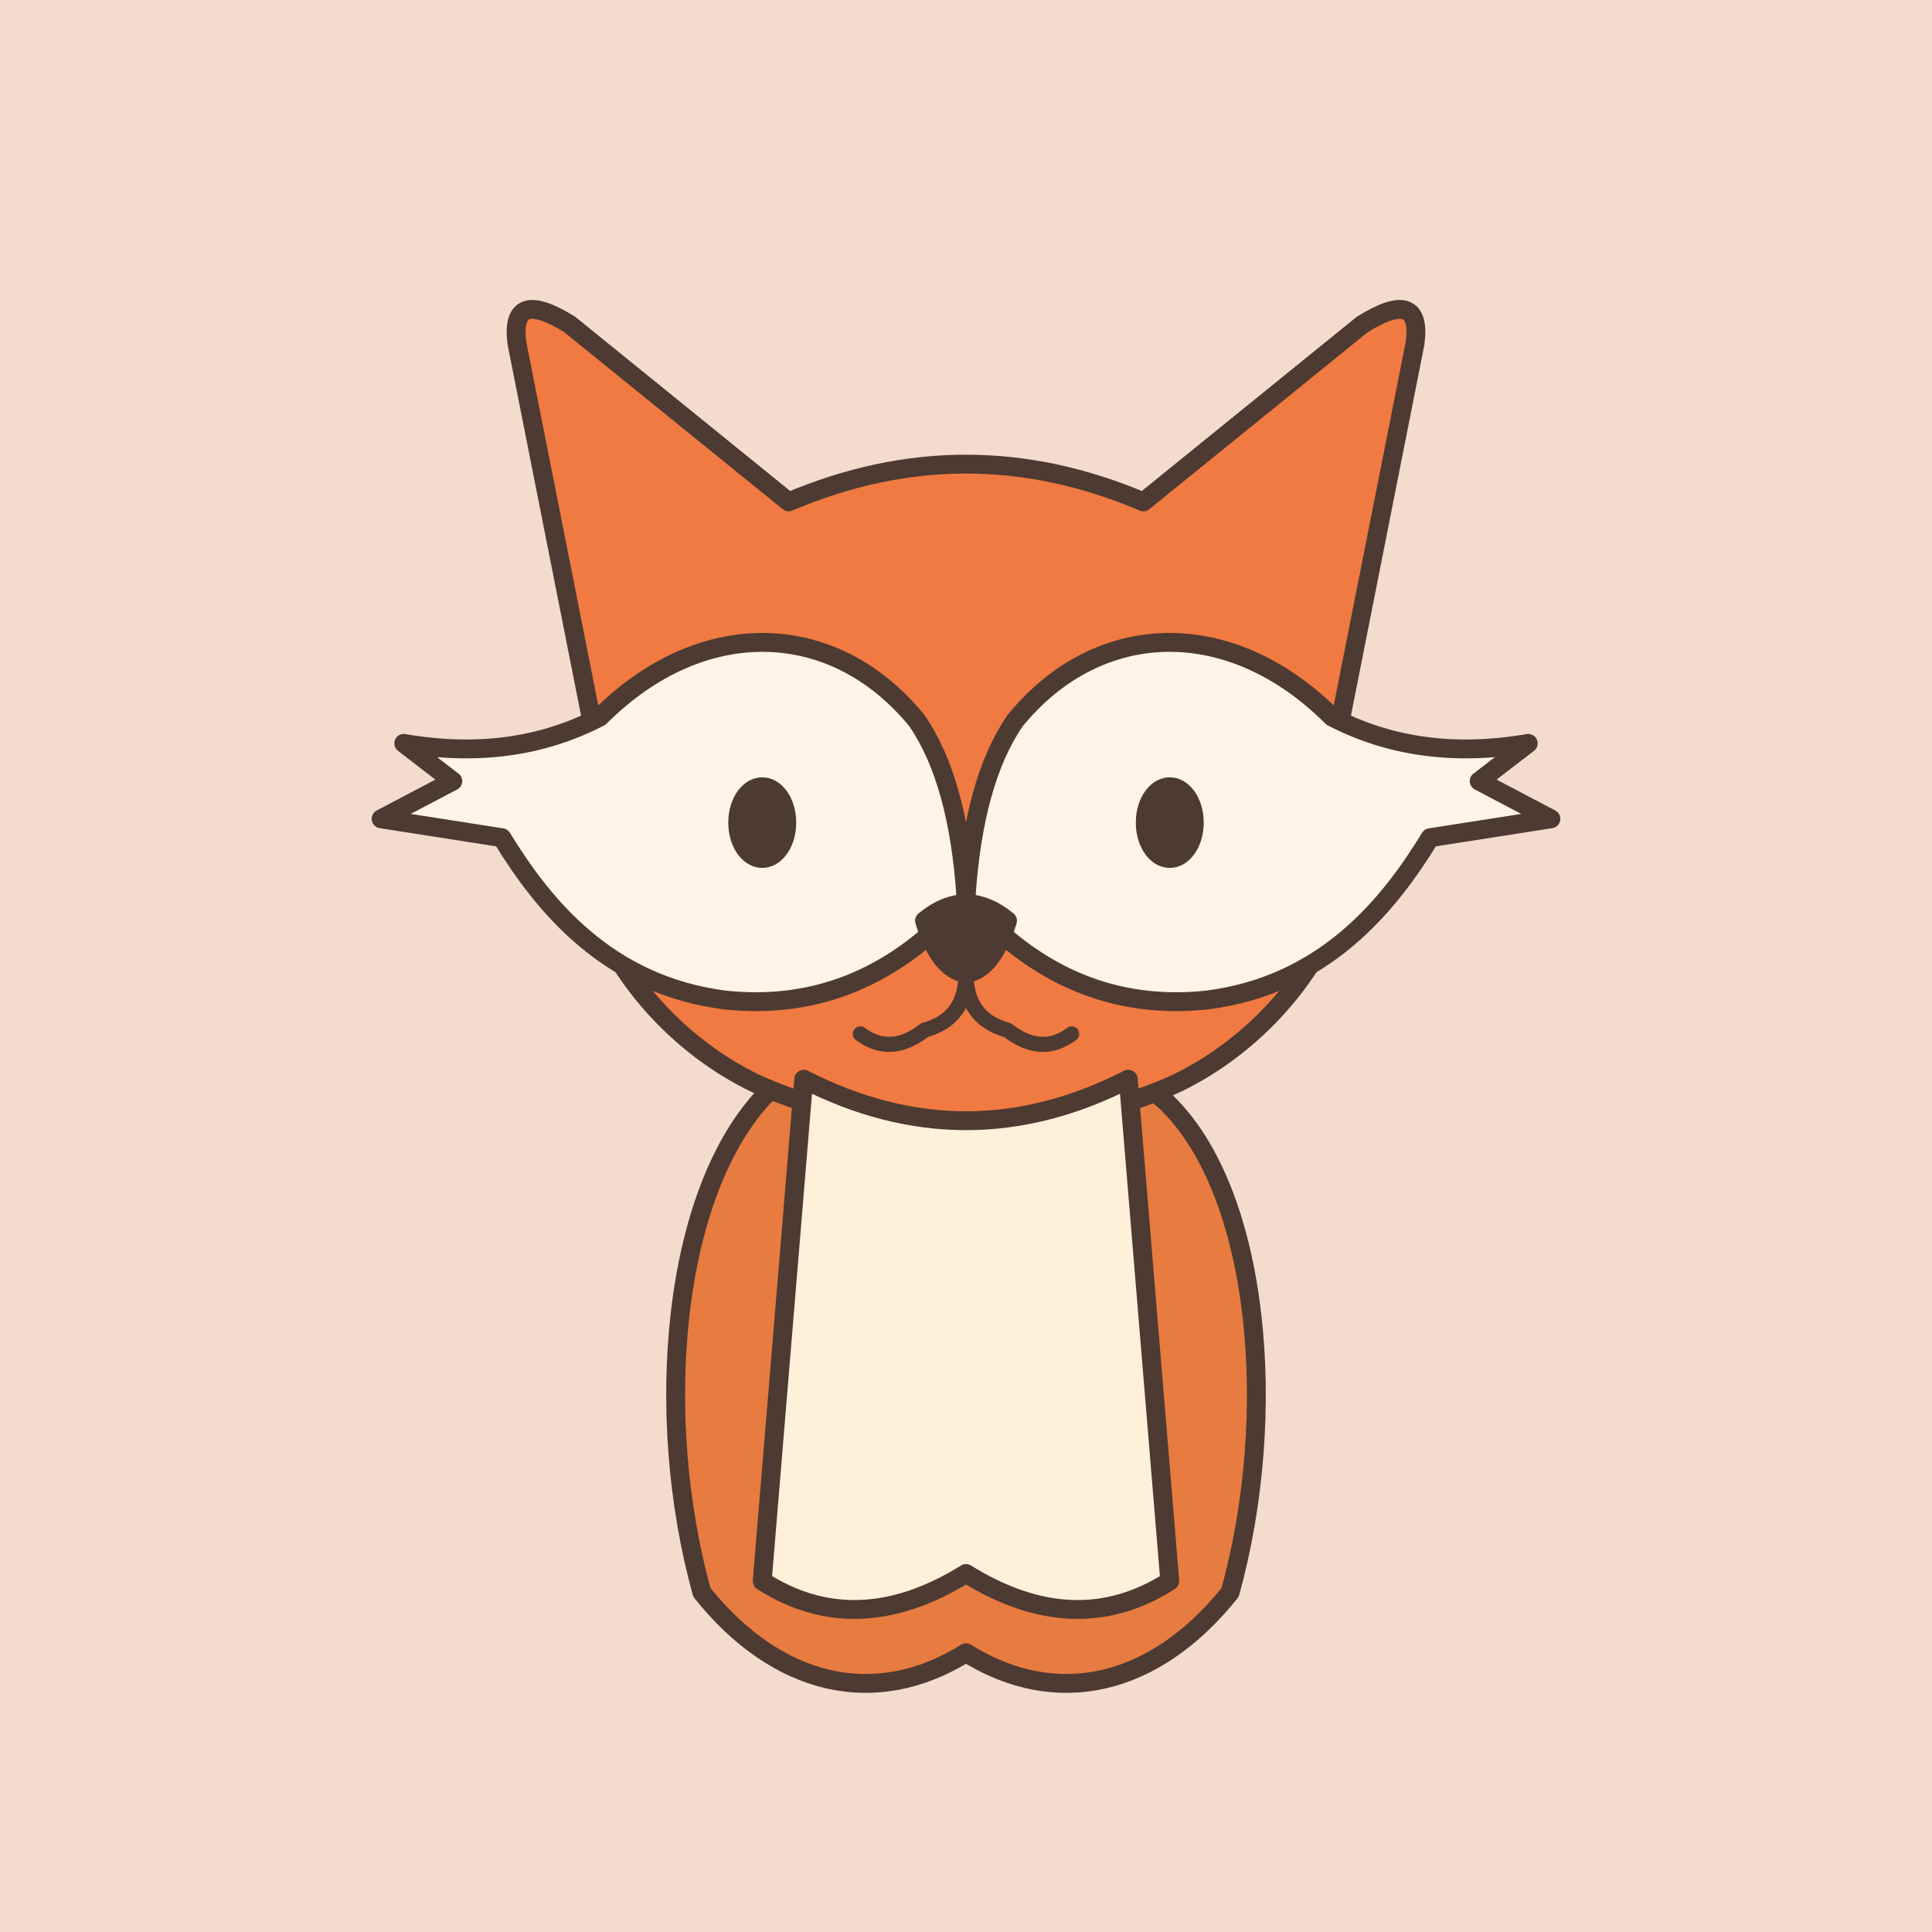
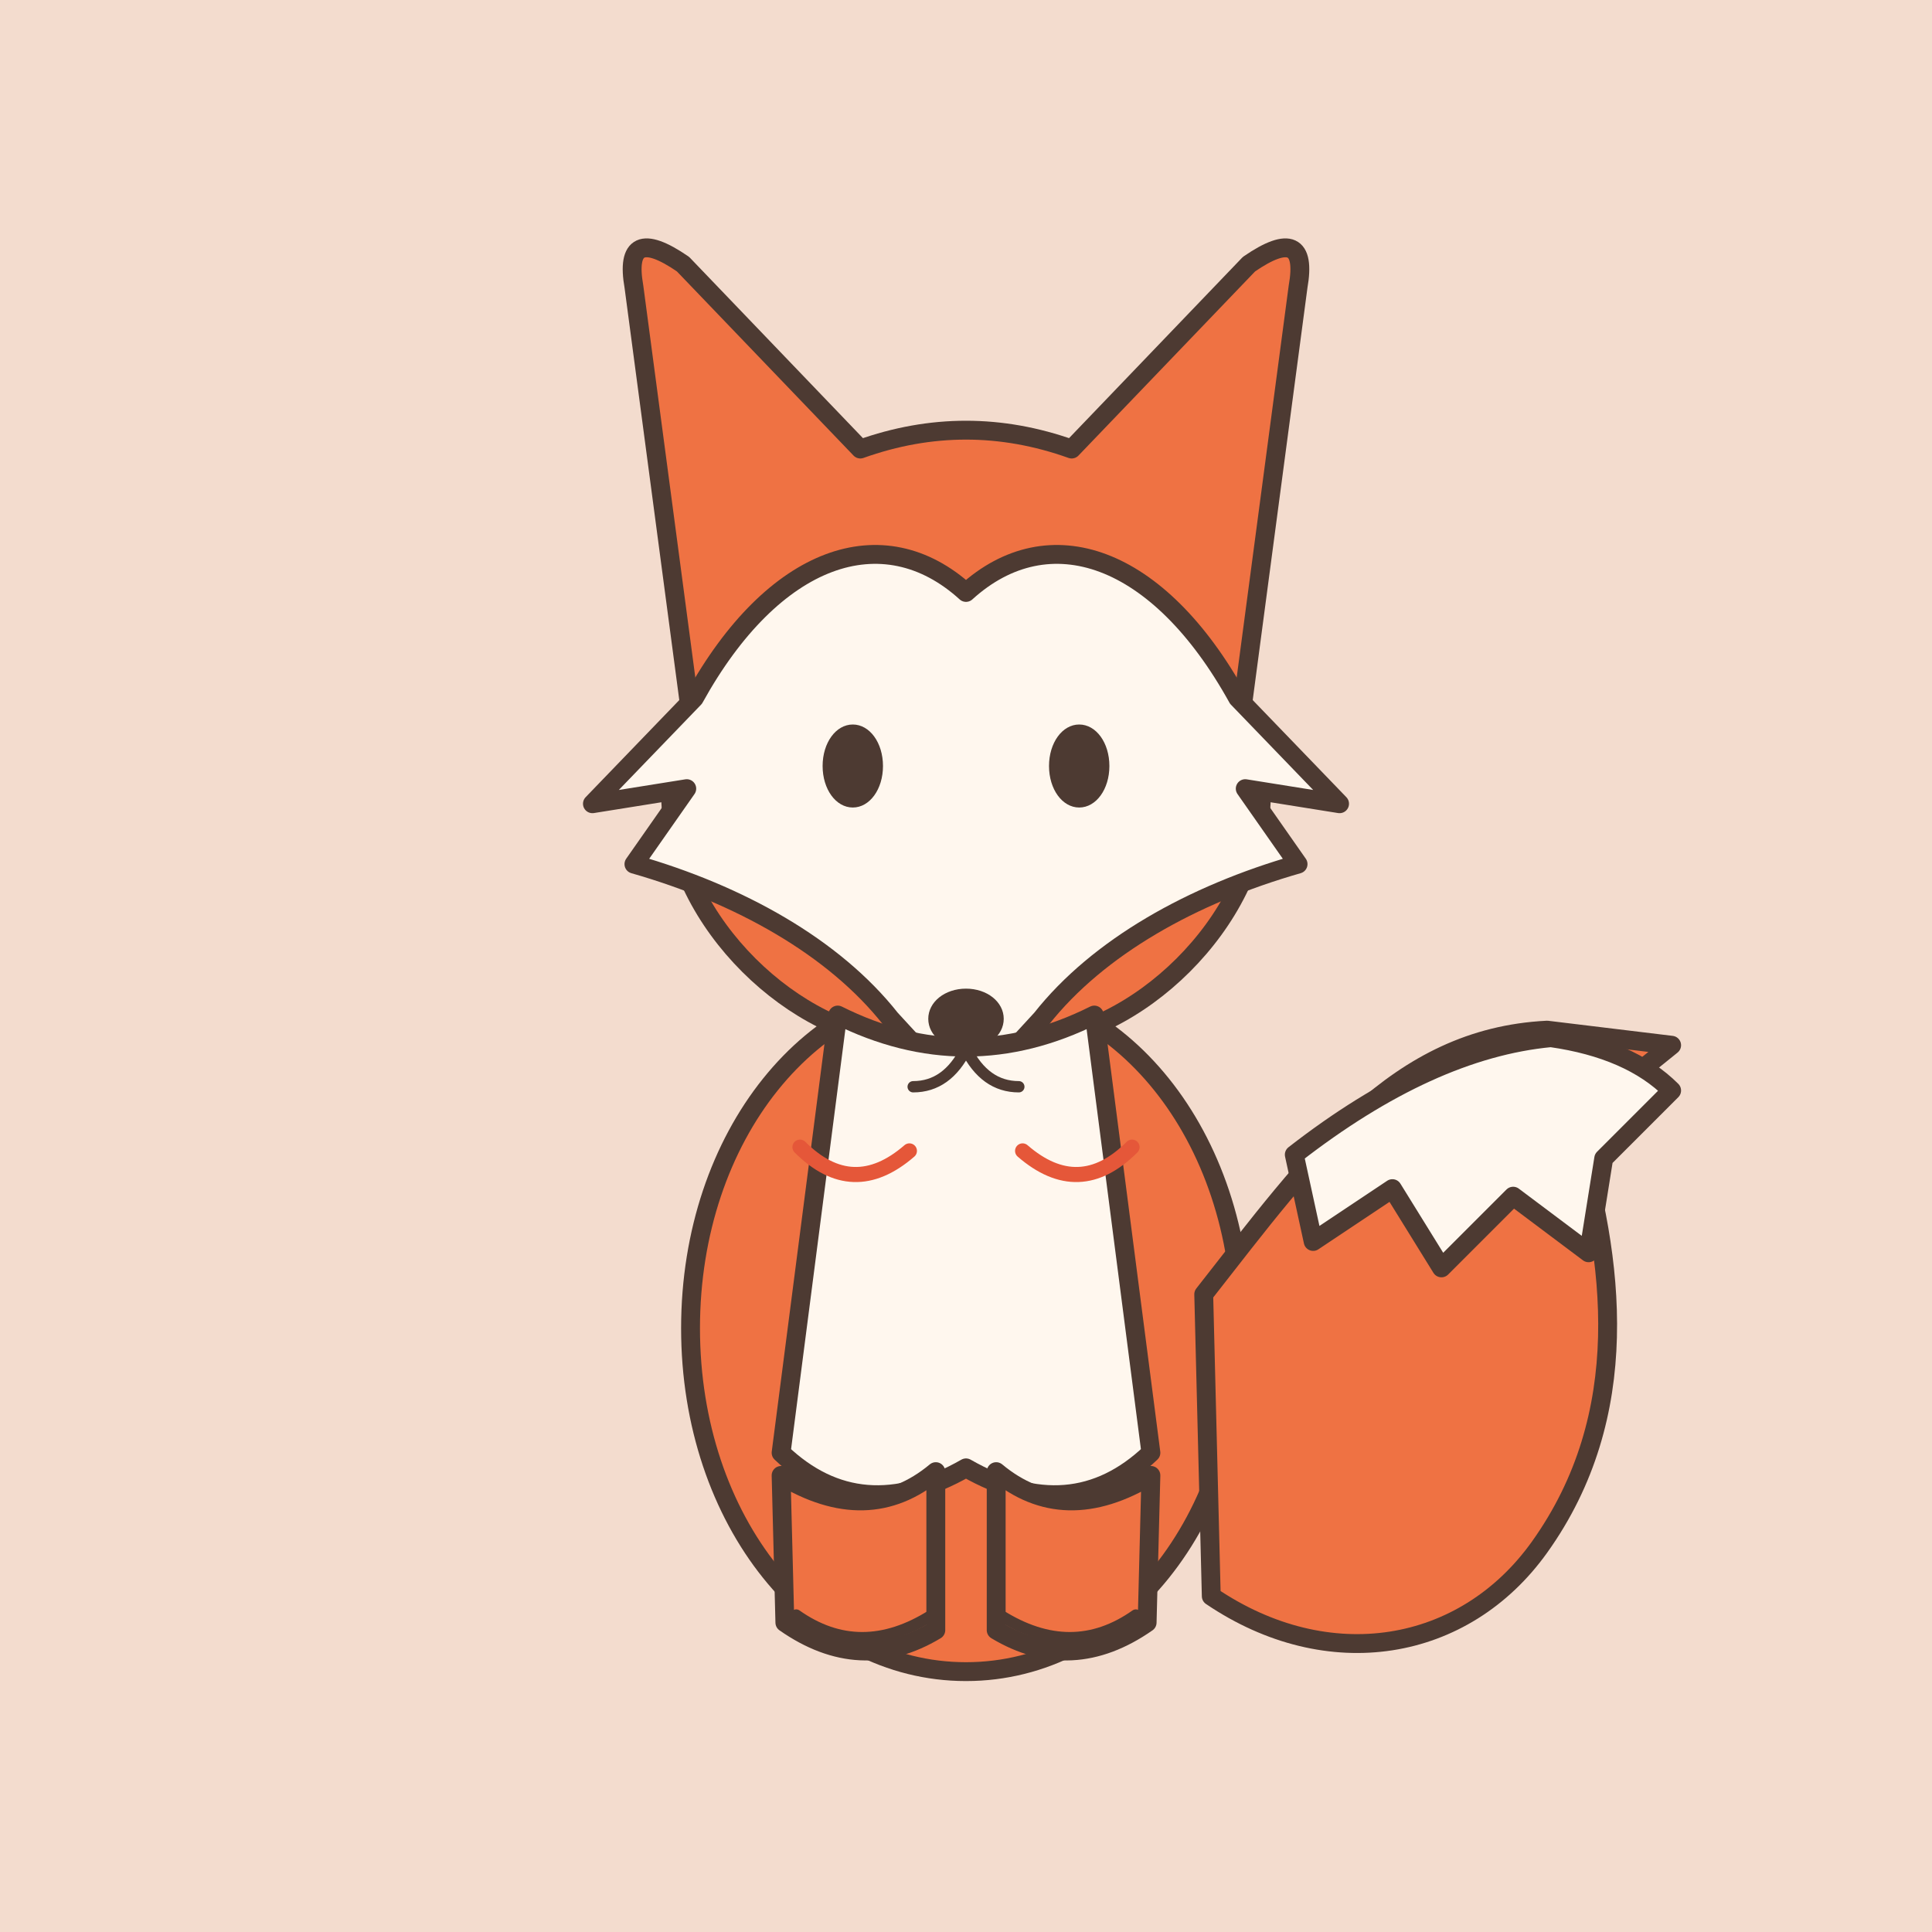
<svg xmlns="http://www.w3.org/2000/svg" width="512" height="512" viewBox="0 0 512 512">
  <rect width="512" height="512" fill="#F3DCCE" />
  <g opacity="0.98">
-     <path d="M203 290 C228 269 283 269 309 292 C334 316 339 375 326 422 C306 447 280 453 256 438 C232 453 206 447 186 422 C173 375 178 316 203 290 Z" fill="#E7793D" stroke="#49372F" stroke-width="5" stroke-linecap="round" stroke-linejoin="round" />
-     <path d="M157 192 L137 91 Q135 76 151 86 L209 133 Q256 113 303 133 L361 86 Q377 76 375 91 L355 192 C370 231 345 271 312 287 C280 302 232 302 200 287 C167 271 142 231 157 192 Z" fill="#F0783E" stroke="#49372F" stroke-width="5" stroke-linecap="round" stroke-linejoin="round" />
-     <path d="M159 190 C186 163 221 164 243 191 Q254 207 256 238 Q229 269 192 265 C161 261 144 240 133 222 L101 217 L120 207 L107 197 Q136 202 159 190 Z M353 190 C326 163 291 164 269 191 Q258 207 256 238 Q283 269 320 265 C351 261 368 240 379 222 L411 217 L392 207 L405 197 Q376 202 353 190 Z" fill="#FFF5E8" stroke="#49372F" stroke-width="5" stroke-linecap="round" stroke-linejoin="round" />
-     <path d="M213 286 Q256 308 299 286 L310 419 Q285 435 256 417 Q227 435 202 419 Z" fill="#FFF1D9" stroke="#49372F" stroke-width="5" stroke-linecap="round" stroke-linejoin="round" />
-     <path d="M193 218 C193 211.28 196.96 206 202 206 C207.04 206 211 211.28 211 218 C211 224.72 207.04 230 202 230 C196.96 230 193 224.72 193 218 Z" fill="#49372F" stroke="none" stroke-width="1" stroke-linecap="round" stroke-linejoin="round" />
-     <path d="M301 218 C301 211.28 304.96 206 310 206 C315.04 206 319 211.28 319 218 C319 224.72 315.04 230 310 230 C304.96 230 301 224.72 301 218 Z" fill="#49372F" stroke="none" stroke-width="1" stroke-linecap="round" stroke-linejoin="round" />
-     <path d="M245 244 Q256 235 267 244 Q263 257 256 258 Q249 257 245 244 Z" fill="#49372F" stroke="#49372F" stroke-width="5" stroke-linecap="round" stroke-linejoin="round" />
-     <path d="M256 258 Q256 270 245 273 M256 258 Q256 270 267 273 M245 273 Q236 280 228 274 M267 273 Q276 280 284 274" fill="none" stroke="#49372F" stroke-width="4" stroke-linecap="round" stroke-linejoin="round" />
+     <path d="M183 352 C183 301.04 215.12 261 256 261 C296.88 261 329 301.04 329 352 C329 402.96 296.88 443 256 443 C215.12 443 183 402.96 183 352 Z" fill="#EF7040" stroke="#49372F" stroke-width="5" stroke-linecap="round" stroke-linejoin="round" />
+     <path d="M183 189 L168 76 Q165 59 181 70 L228 119 Q256 109 284 119 L331 70 Q347 59 344 76 L329 189 C345 220 322 256 294 270 C270 282 242 282 218 270 C190 256 167 220 183 189 Z" fill="#EF7040" stroke="#49372F" stroke-width="5" stroke-linecap="round" stroke-linejoin="round" />
+     <path d="M319 343 C348 306 370 275 410 273 L443 277 L417 298 C428 334 433 375 408 410 C388 438 352 444 321 423 Z" fill="#EF7040" stroke="#49372F" stroke-width="5" stroke-linecap="round" stroke-linejoin="round" />
+     <path d="M184 185 C205 147 234 137 256 157 C278 137 307 147 328 185 L355 213 L330 209 L344 229 C316 237 291 251 276 270 Q266 281 256 291 Q246 281 236 270 C221 251 196 237 168 229 L182 209 L157 213 Z" fill="#FFF8EF" stroke="#49372F" stroke-width="5" stroke-linecap="round" stroke-linejoin="round" />
+     <path d="M222 269 Q256 286 290 269 L305 385 Q284 405 256 389 Q228 405 207 385 Z" fill="#FFF8EF" stroke="#49372F" stroke-width="5" stroke-linecap="round" stroke-linejoin="round" />
+     <path d="M218 203 C218 196.84 221.52 192 226 192 C230.48 192 234 196.84 234 203 C234 209.16 230.48 214 226 214 C221.52 214 218 209.16 218 203 Z" fill="#49372F" stroke="none" stroke-width="1" stroke-linecap="round" stroke-linejoin="round" />
+     <path d="M278 203 C278 196.84 281.52 192 286 192 C290.48 192 294 196.84 294 203 C294 209.16 290.48 214 286 214 C281.52 214 278 209.16 278 203 Z" fill="#49372F" stroke="none" stroke-width="1" stroke-linecap="round" stroke-linejoin="round" />
+     <path d="M246 270 C246 265.52 250.4 262 256 262 C261.6 262 266 265.52 266 270 C266 274.48 261.6 278 256 278 C250.4 278 246 274.48 246 270 Z" fill="#49372F" stroke="none" stroke-width="1" stroke-linecap="round" stroke-linejoin="round" />
+     <path d="M256 278 Q251 288 242 288 M256 278 Q261 288 270 288" fill="none" stroke="#49372F" stroke-width="3" stroke-linecap="round" stroke-linejoin="round" />
+     <path d="M207 391 Q230 405 248 390 L248 432 Q228 444 208 430 Z M264 390 Q282 405 305 391 L304 430 Q284 444 264 432 Z" fill="#EF7040" stroke="#49372F" stroke-width="5" stroke-linecap="round" stroke-linejoin="round" />
+     <path d="M411 275 Q432 278 443 289 L425 307 L421 332 L401 317 L382 336 L369 315 L348 329 L343 306 Q379 278 411 275 Z" fill="#FFF8EF" stroke="#49372F" stroke-width="5" stroke-linecap="round" stroke-linejoin="round" />
+     <path d="M212 304 Q226 318 241 305 M271 305 Q286 318 300 304" fill="none" stroke="#E45536" stroke-width="4" stroke-linecap="round" stroke-linejoin="round" />
+     <path d="M211 428 Q228 440 247 428 M265 428 Q284 440 301 428" fill="none" stroke="#49372F" stroke-width="3" stroke-linecap="round" stroke-linejoin="round" />
  </g>
</svg>
